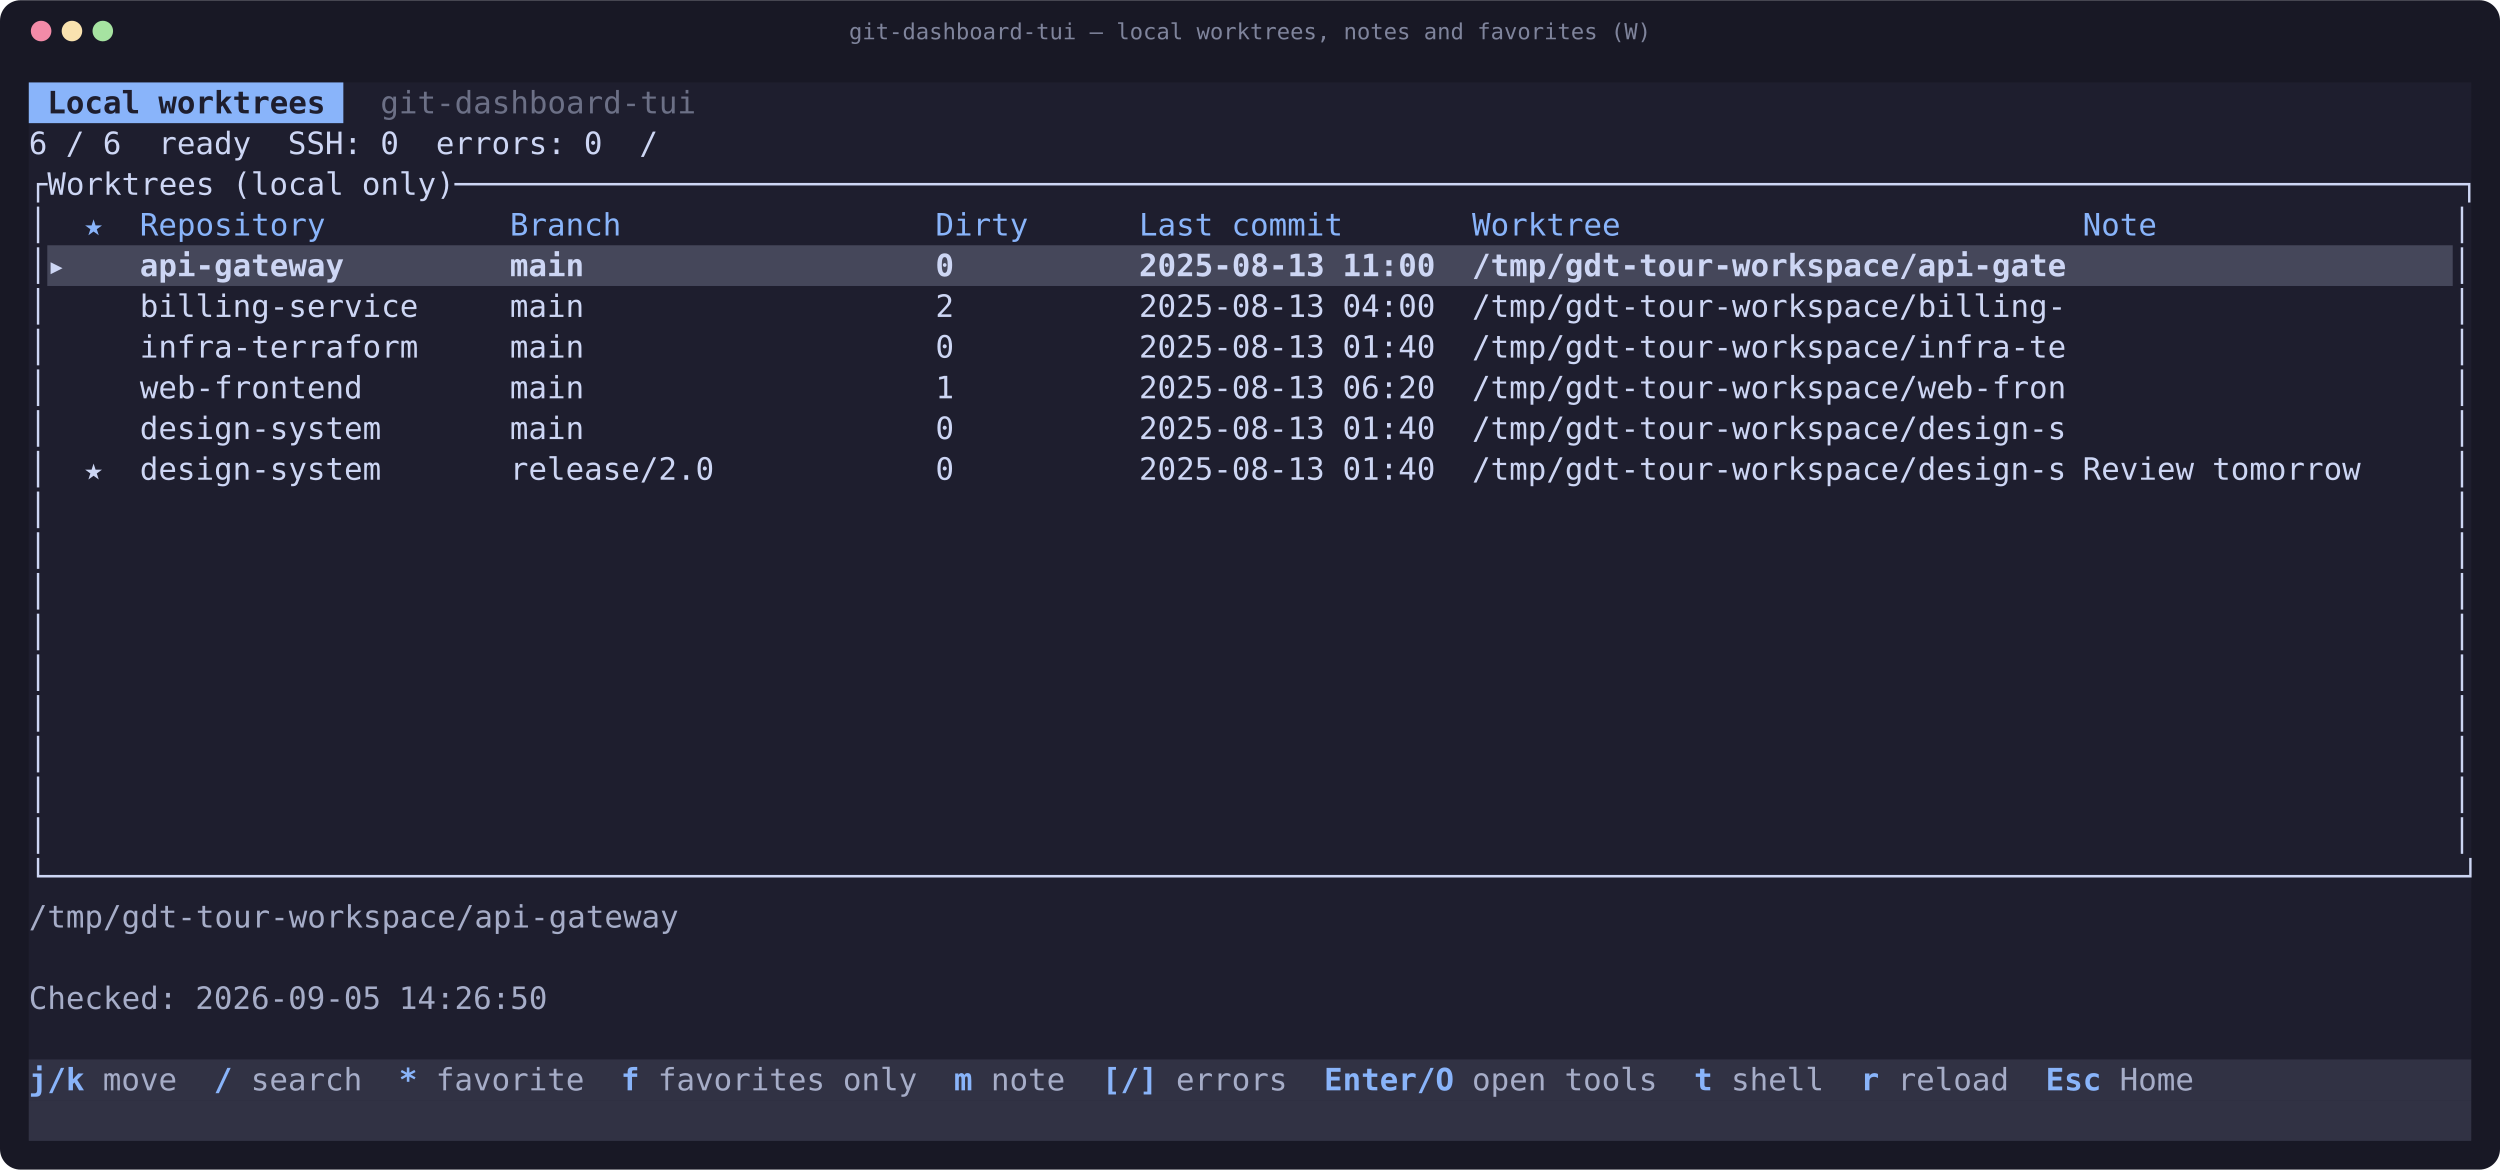
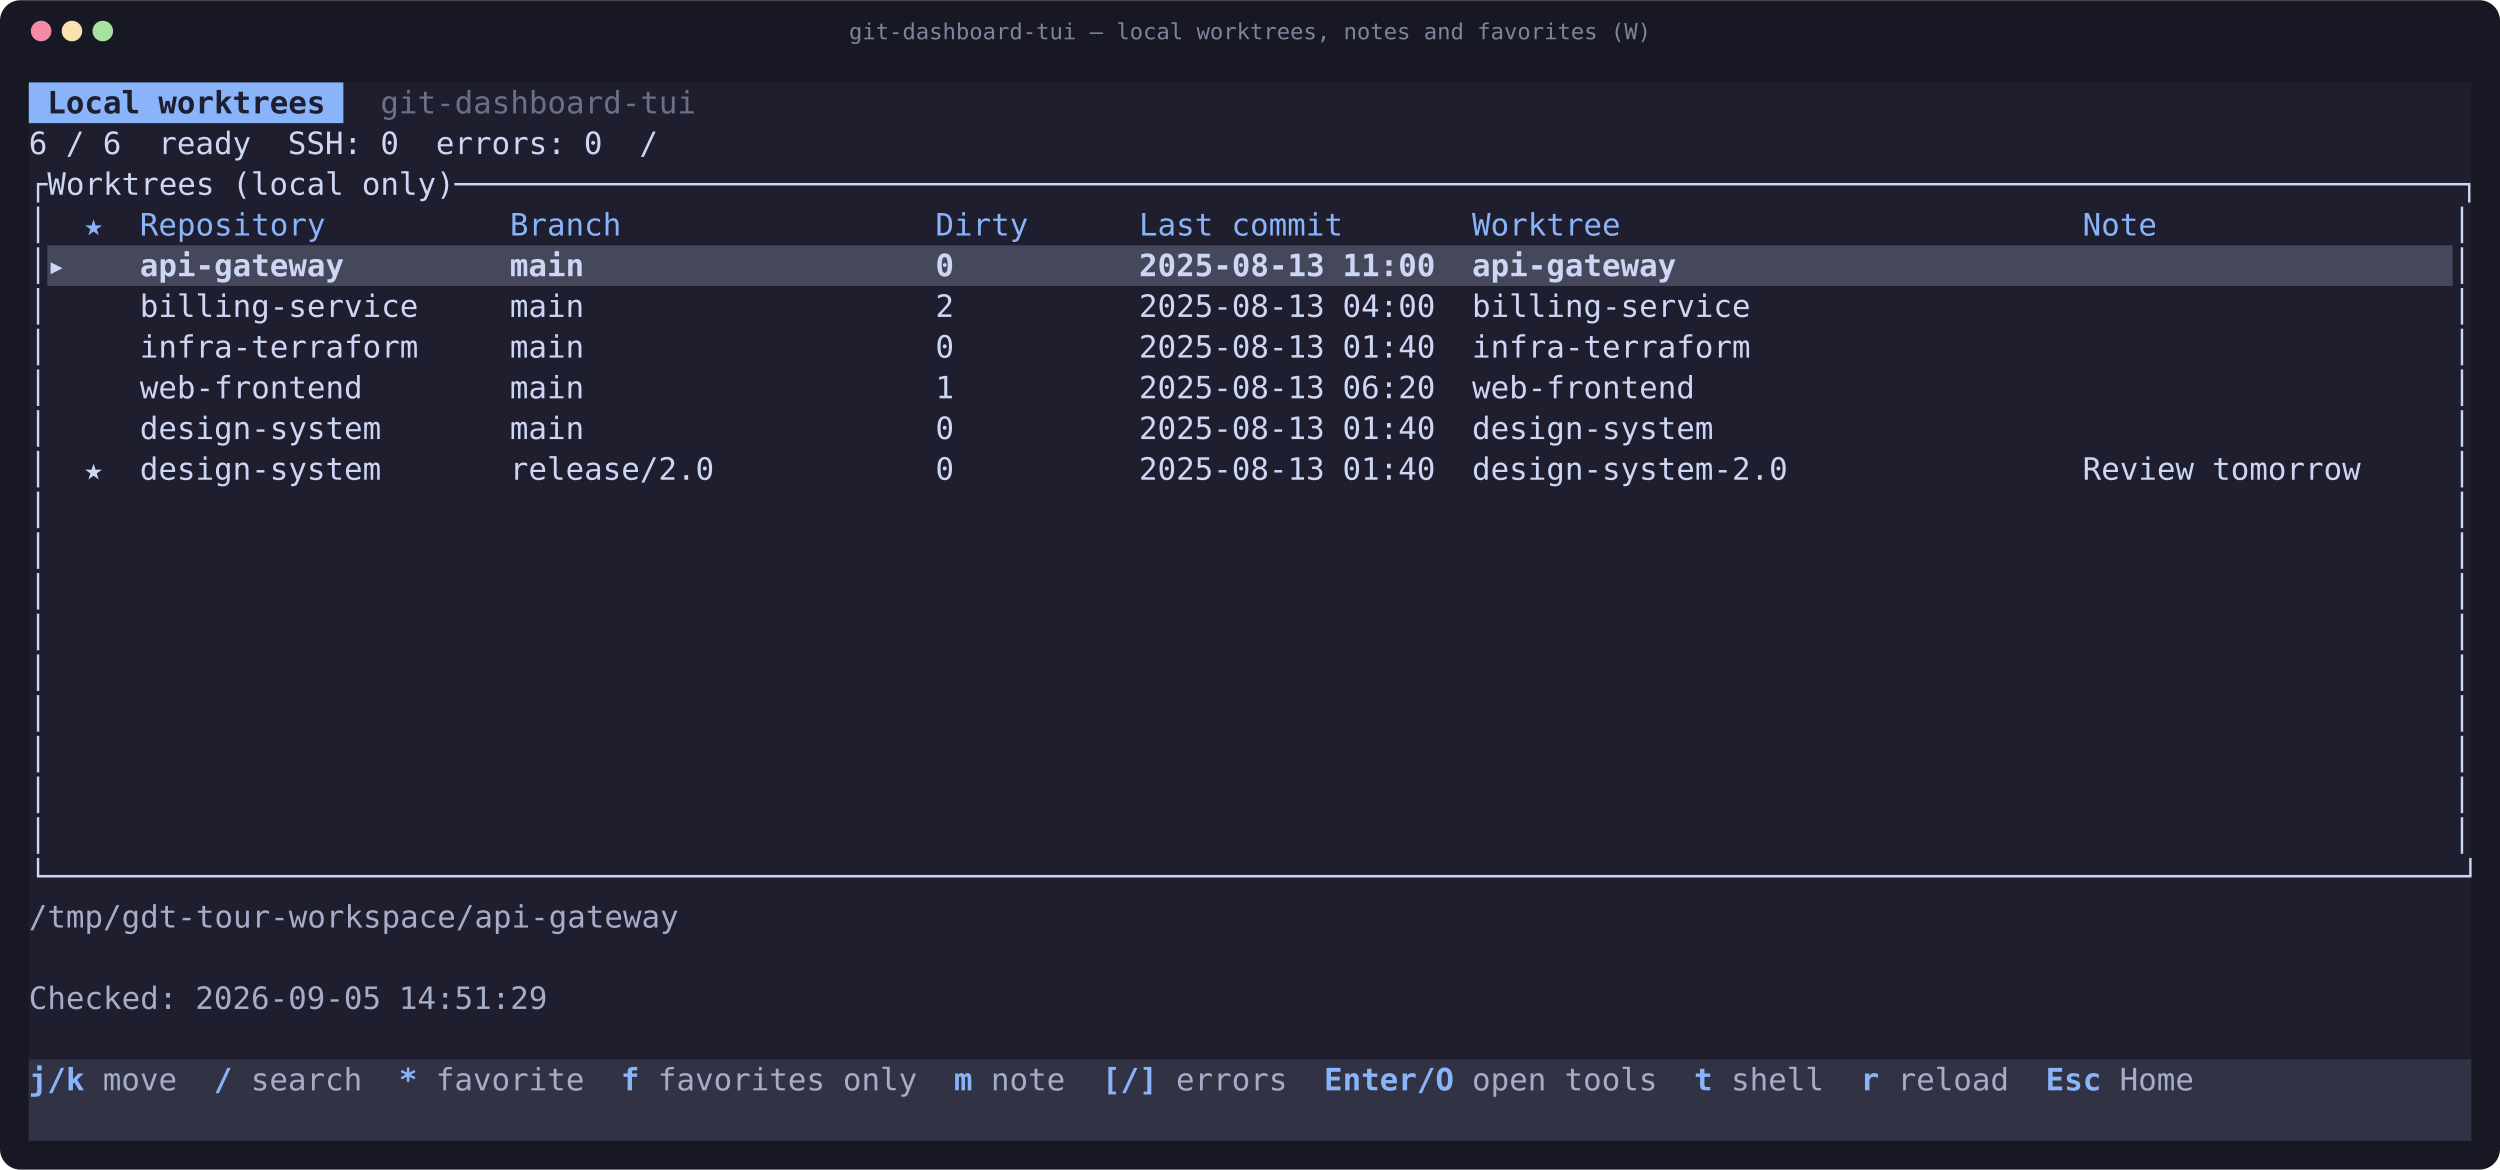
<svg xmlns="http://www.w3.org/2000/svg" width="1216" height="569" viewBox="0 0 1216.00 568.80" font-family="ui-monospace,SFMono-Regular,Menlo,Consolas,'DejaVu Sans Mono','Noto Sans Mono CJK JP','Hiragino Kaku Gothic ProN','Yu Gothic',monospace" font-size="15.0">
  <rect width="1216.00" height="568.80" rx="10" fill="#181825" />
  <circle cx="20.0" cy="15.0" r="5" fill="#f38ba8" />
  <circle cx="35.0" cy="15.0" r="5" fill="#f9e2af" />
  <circle cx="50.0" cy="15.0" r="5" fill="#a6e3a1" />
  <text x="608.0" y="19.0" fill="#7f849c" font-size="10.8" text-anchor="middle">git-dashboard-tui — local worktrees, notes and favorites (W)</text>
  <rect x="14.00" y="40.00" width="1188.00" height="514.80" fill="#1e1e2e" />
  <rect x="14.00" y="40.00" width="153.00" height="19.80" fill="#89b4fa" />
  <text x="23.00" y="55.05" fill="#1e1e2e" font-weight="bold" textLength="45.00" lengthAdjust="spacingAndGlyphs" xml:space="preserve">Local</text>
  <text x="77.00" y="55.05" fill="#1e1e2e" font-weight="bold" textLength="81.00" lengthAdjust="spacingAndGlyphs" xml:space="preserve">worktrees</text>
  <text x="185.00" y="55.05" fill="#6c7086" textLength="153.00" lengthAdjust="spacingAndGlyphs" xml:space="preserve">git-dashboard-tui</text>
  <text x="14.00" y="74.85" fill="#cdd6f4" textLength="9.00" lengthAdjust="spacingAndGlyphs" xml:space="preserve">6</text>
  <text x="32.00" y="74.85" fill="#cdd6f4" textLength="9.00" lengthAdjust="spacingAndGlyphs" xml:space="preserve">/</text>
  <text x="50.00" y="74.85" fill="#cdd6f4" textLength="9.00" lengthAdjust="spacingAndGlyphs" xml:space="preserve">6</text>
  <text x="77.00" y="74.85" fill="#cdd6f4" textLength="45.00" lengthAdjust="spacingAndGlyphs" xml:space="preserve">ready</text>
  <text x="140.00" y="74.85" fill="#cdd6f4" textLength="36.00" lengthAdjust="spacingAndGlyphs" xml:space="preserve">SSH:</text>
  <text x="185.00" y="74.85" fill="#cdd6f4" textLength="9.00" lengthAdjust="spacingAndGlyphs" xml:space="preserve">0</text>
  <text x="212.00" y="74.85" fill="#cdd6f4" textLength="63.00" lengthAdjust="spacingAndGlyphs" xml:space="preserve">errors:</text>
  <text x="284.00" y="74.85" fill="#cdd6f4" textLength="9.00" lengthAdjust="spacingAndGlyphs" xml:space="preserve">0</text>
  <text x="311.00" y="74.85" fill="#cdd6f4" textLength="9.00" lengthAdjust="spacingAndGlyphs" xml:space="preserve">/</text>
  <text x="14.00" y="94.65" fill="#cdd6f4" textLength="90.00" lengthAdjust="spacingAndGlyphs" xml:space="preserve">┌Worktrees</text>
  <text x="113.00" y="94.65" fill="#cdd6f4" textLength="54.00" lengthAdjust="spacingAndGlyphs" xml:space="preserve">(local</text>
  <text x="176.00" y="94.65" fill="#cdd6f4" textLength="1026.00" lengthAdjust="spacingAndGlyphs" xml:space="preserve">only)────────────────────────────────────────────────────────────────────────────────────────────────────────────┐</text>
  <text x="14.00" y="114.45" fill="#cdd6f4" textLength="9.00" lengthAdjust="spacingAndGlyphs" xml:space="preserve">│</text>
  <text x="41.00" y="114.45" fill="#89b4fa" textLength="9.00" lengthAdjust="spacingAndGlyphs" xml:space="preserve">★</text>
  <text x="68.00" y="114.45" fill="#89b4fa" textLength="90.00" lengthAdjust="spacingAndGlyphs" xml:space="preserve">Repository</text>
  <text x="248.00" y="114.45" fill="#89b4fa" textLength="54.00" lengthAdjust="spacingAndGlyphs" xml:space="preserve">Branch</text>
  <text x="455.00" y="114.45" fill="#89b4fa" textLength="45.00" lengthAdjust="spacingAndGlyphs" xml:space="preserve">Dirty</text>
  <text x="554.00" y="114.45" fill="#89b4fa" textLength="36.00" lengthAdjust="spacingAndGlyphs" xml:space="preserve">Last</text>
  <text x="599.00" y="114.45" fill="#89b4fa" textLength="54.00" lengthAdjust="spacingAndGlyphs" xml:space="preserve">commit</text>
  <text x="716.00" y="114.45" fill="#89b4fa" textLength="72.00" lengthAdjust="spacingAndGlyphs" xml:space="preserve">Worktree</text>
  <text x="1013.00" y="114.45" fill="#89b4fa" textLength="36.00" lengthAdjust="spacingAndGlyphs" xml:space="preserve">Note</text>
  <text x="1193.00" y="114.45" fill="#cdd6f4" textLength="9.00" lengthAdjust="spacingAndGlyphs" xml:space="preserve">│</text>
  <rect x="23.00" y="119.20" width="1170.00" height="19.80" fill="#45475a" />
  <text x="14.00" y="134.25" fill="#cdd6f4" textLength="9.00" lengthAdjust="spacingAndGlyphs" xml:space="preserve">│</text>
  <text x="23.00" y="134.25" fill="#cdd6f4" font-weight="bold" textLength="9.00" lengthAdjust="spacingAndGlyphs" xml:space="preserve">▸</text>
  <text x="68.00" y="134.25" fill="#cdd6f4" font-weight="bold" textLength="99.00" lengthAdjust="spacingAndGlyphs" xml:space="preserve">api-gateway</text>
  <text x="248.00" y="134.25" fill="#cdd6f4" font-weight="bold" textLength="36.00" lengthAdjust="spacingAndGlyphs" xml:space="preserve">main</text>
  <text x="455.00" y="134.25" fill="#cdd6f4" font-weight="bold" textLength="9.00" lengthAdjust="spacingAndGlyphs" xml:space="preserve">0</text>
  <text x="554.00" y="134.25" fill="#cdd6f4" font-weight="bold" textLength="90.00" lengthAdjust="spacingAndGlyphs" xml:space="preserve">2025-08-13</text>
  <text x="653.00" y="134.25" fill="#cdd6f4" font-weight="bold" textLength="45.00" lengthAdjust="spacingAndGlyphs" xml:space="preserve">11:00</text>
-   <text x="716.00" y="134.25" fill="#cdd6f4" font-weight="bold" textLength="288.00" lengthAdjust="spacingAndGlyphs" xml:space="preserve">/tmp/gdt-tour-workspace/api-gate</text>
+   <text x="716.00" y="134.25" fill="#cdd6f4" font-weight="bold" textLength="99.00" lengthAdjust="spacingAndGlyphs" xml:space="preserve">api-gateway</text>
  <text x="1193.00" y="134.25" fill="#cdd6f4" textLength="9.00" lengthAdjust="spacingAndGlyphs" xml:space="preserve">│</text>
  <text x="14.00" y="154.05" fill="#cdd6f4" textLength="9.00" lengthAdjust="spacingAndGlyphs" xml:space="preserve">│</text>
  <text x="68.00" y="154.05" fill="#cdd6f4" textLength="135.00" lengthAdjust="spacingAndGlyphs" xml:space="preserve">billing-service</text>
  <text x="248.00" y="154.05" fill="#cdd6f4" textLength="36.00" lengthAdjust="spacingAndGlyphs" xml:space="preserve">main</text>
  <text x="455.00" y="154.05" fill="#cdd6f4" textLength="9.00" lengthAdjust="spacingAndGlyphs" xml:space="preserve">2</text>
  <text x="554.00" y="154.05" fill="#cdd6f4" textLength="90.00" lengthAdjust="spacingAndGlyphs" xml:space="preserve">2025-08-13</text>
  <text x="653.00" y="154.05" fill="#cdd6f4" textLength="45.00" lengthAdjust="spacingAndGlyphs" xml:space="preserve">04:00</text>
-   <text x="716.00" y="154.05" fill="#cdd6f4" textLength="288.00" lengthAdjust="spacingAndGlyphs" xml:space="preserve">/tmp/gdt-tour-workspace/billing-</text>
+   <text x="716.00" y="154.05" fill="#cdd6f4" textLength="135.00" lengthAdjust="spacingAndGlyphs" xml:space="preserve">billing-service</text>
  <text x="1193.00" y="154.05" fill="#cdd6f4" textLength="9.00" lengthAdjust="spacingAndGlyphs" xml:space="preserve">│</text>
  <text x="14.00" y="173.85" fill="#cdd6f4" textLength="9.00" lengthAdjust="spacingAndGlyphs" xml:space="preserve">│</text>
  <text x="68.00" y="173.85" fill="#cdd6f4" textLength="135.00" lengthAdjust="spacingAndGlyphs" xml:space="preserve">infra-terraform</text>
  <text x="248.00" y="173.85" fill="#cdd6f4" textLength="36.00" lengthAdjust="spacingAndGlyphs" xml:space="preserve">main</text>
  <text x="455.00" y="173.85" fill="#cdd6f4" textLength="9.00" lengthAdjust="spacingAndGlyphs" xml:space="preserve">0</text>
  <text x="554.00" y="173.85" fill="#cdd6f4" textLength="90.00" lengthAdjust="spacingAndGlyphs" xml:space="preserve">2025-08-13</text>
  <text x="653.00" y="173.85" fill="#cdd6f4" textLength="45.00" lengthAdjust="spacingAndGlyphs" xml:space="preserve">01:40</text>
-   <text x="716.00" y="173.85" fill="#cdd6f4" textLength="288.00" lengthAdjust="spacingAndGlyphs" xml:space="preserve">/tmp/gdt-tour-workspace/infra-te</text>
+   <text x="716.00" y="173.85" fill="#cdd6f4" textLength="135.00" lengthAdjust="spacingAndGlyphs" xml:space="preserve">infra-terraform</text>
  <text x="1193.00" y="173.85" fill="#cdd6f4" textLength="9.00" lengthAdjust="spacingAndGlyphs" xml:space="preserve">│</text>
  <text x="14.00" y="193.65" fill="#cdd6f4" textLength="9.00" lengthAdjust="spacingAndGlyphs" xml:space="preserve">│</text>
  <text x="68.00" y="193.65" fill="#cdd6f4" textLength="108.00" lengthAdjust="spacingAndGlyphs" xml:space="preserve">web-frontend</text>
  <text x="248.00" y="193.65" fill="#cdd6f4" textLength="36.00" lengthAdjust="spacingAndGlyphs" xml:space="preserve">main</text>
  <text x="455.00" y="193.65" fill="#cdd6f4" textLength="9.00" lengthAdjust="spacingAndGlyphs" xml:space="preserve">1</text>
  <text x="554.00" y="193.65" fill="#cdd6f4" textLength="90.00" lengthAdjust="spacingAndGlyphs" xml:space="preserve">2025-08-13</text>
  <text x="653.00" y="193.65" fill="#cdd6f4" textLength="45.00" lengthAdjust="spacingAndGlyphs" xml:space="preserve">06:20</text>
-   <text x="716.00" y="193.65" fill="#cdd6f4" textLength="288.00" lengthAdjust="spacingAndGlyphs" xml:space="preserve">/tmp/gdt-tour-workspace/web-fron</text>
+   <text x="716.00" y="193.65" fill="#cdd6f4" textLength="108.00" lengthAdjust="spacingAndGlyphs" xml:space="preserve">web-frontend</text>
  <text x="1193.00" y="193.65" fill="#cdd6f4" textLength="9.00" lengthAdjust="spacingAndGlyphs" xml:space="preserve">│</text>
  <text x="14.00" y="213.45" fill="#cdd6f4" textLength="9.00" lengthAdjust="spacingAndGlyphs" xml:space="preserve">│</text>
  <text x="68.00" y="213.45" fill="#cdd6f4" textLength="117.00" lengthAdjust="spacingAndGlyphs" xml:space="preserve">design-system</text>
  <text x="248.00" y="213.45" fill="#cdd6f4" textLength="36.00" lengthAdjust="spacingAndGlyphs" xml:space="preserve">main</text>
  <text x="455.00" y="213.45" fill="#cdd6f4" textLength="9.00" lengthAdjust="spacingAndGlyphs" xml:space="preserve">0</text>
  <text x="554.00" y="213.45" fill="#cdd6f4" textLength="90.00" lengthAdjust="spacingAndGlyphs" xml:space="preserve">2025-08-13</text>
  <text x="653.00" y="213.45" fill="#cdd6f4" textLength="45.00" lengthAdjust="spacingAndGlyphs" xml:space="preserve">01:40</text>
-   <text x="716.00" y="213.45" fill="#cdd6f4" textLength="288.00" lengthAdjust="spacingAndGlyphs" xml:space="preserve">/tmp/gdt-tour-workspace/design-s</text>
+   <text x="716.00" y="213.45" fill="#cdd6f4" textLength="117.00" lengthAdjust="spacingAndGlyphs" xml:space="preserve">design-system</text>
  <text x="1193.00" y="213.45" fill="#cdd6f4" textLength="9.00" lengthAdjust="spacingAndGlyphs" xml:space="preserve">│</text>
  <text x="14.00" y="233.25" fill="#cdd6f4" textLength="9.00" lengthAdjust="spacingAndGlyphs" xml:space="preserve">│</text>
  <text x="41.00" y="233.25" fill="#cdd6f4" textLength="9.00" lengthAdjust="spacingAndGlyphs" xml:space="preserve">★</text>
  <text x="68.00" y="233.25" fill="#cdd6f4" textLength="117.00" lengthAdjust="spacingAndGlyphs" xml:space="preserve">design-system</text>
  <text x="248.00" y="233.25" fill="#cdd6f4" textLength="99.00" lengthAdjust="spacingAndGlyphs" xml:space="preserve">release/2.0</text>
  <text x="455.00" y="233.25" fill="#cdd6f4" textLength="9.00" lengthAdjust="spacingAndGlyphs" xml:space="preserve">0</text>
  <text x="554.00" y="233.25" fill="#cdd6f4" textLength="90.00" lengthAdjust="spacingAndGlyphs" xml:space="preserve">2025-08-13</text>
  <text x="653.00" y="233.25" fill="#cdd6f4" textLength="45.00" lengthAdjust="spacingAndGlyphs" xml:space="preserve">01:40</text>
-   <text x="716.00" y="233.25" fill="#cdd6f4" textLength="288.00" lengthAdjust="spacingAndGlyphs" xml:space="preserve">/tmp/gdt-tour-workspace/design-s</text>
+   <text x="716.00" y="233.25" fill="#cdd6f4" textLength="153.00" lengthAdjust="spacingAndGlyphs" xml:space="preserve">design-system-2.0</text>
  <text x="1013.00" y="233.25" fill="#cdd6f4" textLength="54.00" lengthAdjust="spacingAndGlyphs" xml:space="preserve">Review</text>
  <text x="1076.00" y="233.25" fill="#cdd6f4" textLength="72.00" lengthAdjust="spacingAndGlyphs" xml:space="preserve">tomorrow</text>
  <text x="1193.00" y="233.25" fill="#cdd6f4" textLength="9.00" lengthAdjust="spacingAndGlyphs" xml:space="preserve">│</text>
  <text x="14.00" y="253.05" fill="#cdd6f4" textLength="9.00" lengthAdjust="spacingAndGlyphs" xml:space="preserve">│</text>
  <text x="1193.00" y="253.05" fill="#cdd6f4" textLength="9.00" lengthAdjust="spacingAndGlyphs" xml:space="preserve">│</text>
  <text x="14.00" y="272.85" fill="#cdd6f4" textLength="9.00" lengthAdjust="spacingAndGlyphs" xml:space="preserve">│</text>
  <text x="1193.00" y="272.85" fill="#cdd6f4" textLength="9.00" lengthAdjust="spacingAndGlyphs" xml:space="preserve">│</text>
  <text x="14.00" y="292.65" fill="#cdd6f4" textLength="9.00" lengthAdjust="spacingAndGlyphs" xml:space="preserve">│</text>
  <text x="1193.00" y="292.65" fill="#cdd6f4" textLength="9.00" lengthAdjust="spacingAndGlyphs" xml:space="preserve">│</text>
  <text x="14.00" y="312.45" fill="#cdd6f4" textLength="9.00" lengthAdjust="spacingAndGlyphs" xml:space="preserve">│</text>
  <text x="1193.00" y="312.45" fill="#cdd6f4" textLength="9.00" lengthAdjust="spacingAndGlyphs" xml:space="preserve">│</text>
  <text x="14.00" y="332.25" fill="#cdd6f4" textLength="9.00" lengthAdjust="spacingAndGlyphs" xml:space="preserve">│</text>
  <text x="1193.00" y="332.25" fill="#cdd6f4" textLength="9.00" lengthAdjust="spacingAndGlyphs" xml:space="preserve">│</text>
  <text x="14.00" y="352.05" fill="#cdd6f4" textLength="9.00" lengthAdjust="spacingAndGlyphs" xml:space="preserve">│</text>
  <text x="1193.00" y="352.05" fill="#cdd6f4" textLength="9.00" lengthAdjust="spacingAndGlyphs" xml:space="preserve">│</text>
  <text x="14.00" y="371.85" fill="#cdd6f4" textLength="9.00" lengthAdjust="spacingAndGlyphs" xml:space="preserve">│</text>
  <text x="1193.00" y="371.85" fill="#cdd6f4" textLength="9.00" lengthAdjust="spacingAndGlyphs" xml:space="preserve">│</text>
  <text x="14.00" y="391.65" fill="#cdd6f4" textLength="9.00" lengthAdjust="spacingAndGlyphs" xml:space="preserve">│</text>
  <text x="1193.00" y="391.65" fill="#cdd6f4" textLength="9.00" lengthAdjust="spacingAndGlyphs" xml:space="preserve">│</text>
  <text x="14.00" y="411.45" fill="#cdd6f4" textLength="9.00" lengthAdjust="spacingAndGlyphs" xml:space="preserve">│</text>
  <text x="1193.00" y="411.45" fill="#cdd6f4" textLength="9.00" lengthAdjust="spacingAndGlyphs" xml:space="preserve">│</text>
  <text x="14.00" y="431.25" fill="#cdd6f4" textLength="1188.00" lengthAdjust="spacingAndGlyphs" xml:space="preserve">└──────────────────────────────────────────────────────────────────────────────────────────────────────────────────────────────────┘</text>
  <text x="14.00" y="451.05" fill="#a6adc8" textLength="315.00" lengthAdjust="spacingAndGlyphs" xml:space="preserve">/tmp/gdt-tour-workspace/api-gateway</text>
  <text x="14.00" y="490.65" fill="#a6adc8" textLength="72.00" lengthAdjust="spacingAndGlyphs" xml:space="preserve">Checked:</text>
  <text x="95.00" y="490.65" fill="#a6adc8" textLength="90.00" lengthAdjust="spacingAndGlyphs" xml:space="preserve">2026-09-05</text>
-   <text x="194.00" y="490.65" fill="#a6adc8" textLength="72.00" lengthAdjust="spacingAndGlyphs" xml:space="preserve">14:26:50</text>
+   <text x="194.00" y="490.65" fill="#a6adc8" textLength="72.00" lengthAdjust="spacingAndGlyphs" xml:space="preserve">14:51:29</text>
  <rect x="14.00" y="515.20" width="1188.00" height="19.80" fill="#313244" />
  <text x="14.00" y="530.25" fill="#89b4fa" font-weight="bold" textLength="27.00" lengthAdjust="spacingAndGlyphs" xml:space="preserve">j/k</text>
  <text x="50.00" y="530.25" fill="#a6adc8" textLength="36.00" lengthAdjust="spacingAndGlyphs" xml:space="preserve">move</text>
  <text x="104.00" y="530.25" fill="#89b4fa" font-weight="bold" textLength="9.00" lengthAdjust="spacingAndGlyphs" xml:space="preserve">/</text>
  <text x="122.00" y="530.25" fill="#a6adc8" textLength="54.00" lengthAdjust="spacingAndGlyphs" xml:space="preserve">search</text>
  <text x="194.00" y="530.25" fill="#89b4fa" font-weight="bold" textLength="9.00" lengthAdjust="spacingAndGlyphs" xml:space="preserve">*</text>
  <text x="212.00" y="530.25" fill="#a6adc8" textLength="72.00" lengthAdjust="spacingAndGlyphs" xml:space="preserve">favorite</text>
  <text x="302.00" y="530.25" fill="#89b4fa" font-weight="bold" textLength="9.00" lengthAdjust="spacingAndGlyphs" xml:space="preserve">f</text>
  <text x="320.00" y="530.25" fill="#a6adc8" textLength="81.00" lengthAdjust="spacingAndGlyphs" xml:space="preserve">favorites</text>
  <text x="410.00" y="530.25" fill="#a6adc8" textLength="36.00" lengthAdjust="spacingAndGlyphs" xml:space="preserve">only</text>
  <text x="464.00" y="530.25" fill="#89b4fa" font-weight="bold" textLength="9.00" lengthAdjust="spacingAndGlyphs" xml:space="preserve">m</text>
  <text x="482.00" y="530.25" fill="#a6adc8" textLength="36.00" lengthAdjust="spacingAndGlyphs" xml:space="preserve">note</text>
  <text x="536.00" y="530.25" fill="#89b4fa" font-weight="bold" textLength="27.00" lengthAdjust="spacingAndGlyphs" xml:space="preserve">[/]</text>
  <text x="572.00" y="530.25" fill="#a6adc8" textLength="54.00" lengthAdjust="spacingAndGlyphs" xml:space="preserve">errors</text>
  <text x="644.00" y="530.25" fill="#89b4fa" font-weight="bold" textLength="63.00" lengthAdjust="spacingAndGlyphs" xml:space="preserve">Enter/O</text>
  <text x="716.00" y="530.25" fill="#a6adc8" textLength="36.00" lengthAdjust="spacingAndGlyphs" xml:space="preserve">open</text>
  <text x="761.00" y="530.25" fill="#a6adc8" textLength="45.00" lengthAdjust="spacingAndGlyphs" xml:space="preserve">tools</text>
  <text x="824.00" y="530.25" fill="#89b4fa" font-weight="bold" textLength="9.00" lengthAdjust="spacingAndGlyphs" xml:space="preserve">t</text>
  <text x="842.00" y="530.25" fill="#a6adc8" textLength="45.00" lengthAdjust="spacingAndGlyphs" xml:space="preserve">shell</text>
  <text x="905.00" y="530.25" fill="#89b4fa" font-weight="bold" textLength="9.00" lengthAdjust="spacingAndGlyphs" xml:space="preserve">r</text>
  <text x="923.00" y="530.25" fill="#a6adc8" textLength="54.00" lengthAdjust="spacingAndGlyphs" xml:space="preserve">reload</text>
  <text x="995.00" y="530.25" fill="#89b4fa" font-weight="bold" textLength="27.00" lengthAdjust="spacingAndGlyphs" xml:space="preserve">Esc</text>
  <text x="1031.00" y="530.25" fill="#a6adc8" textLength="36.00" lengthAdjust="spacingAndGlyphs" xml:space="preserve">Home</text>
  <rect x="14.00" y="535.00" width="1188.00" height="19.80" fill="#313244" />
</svg>
